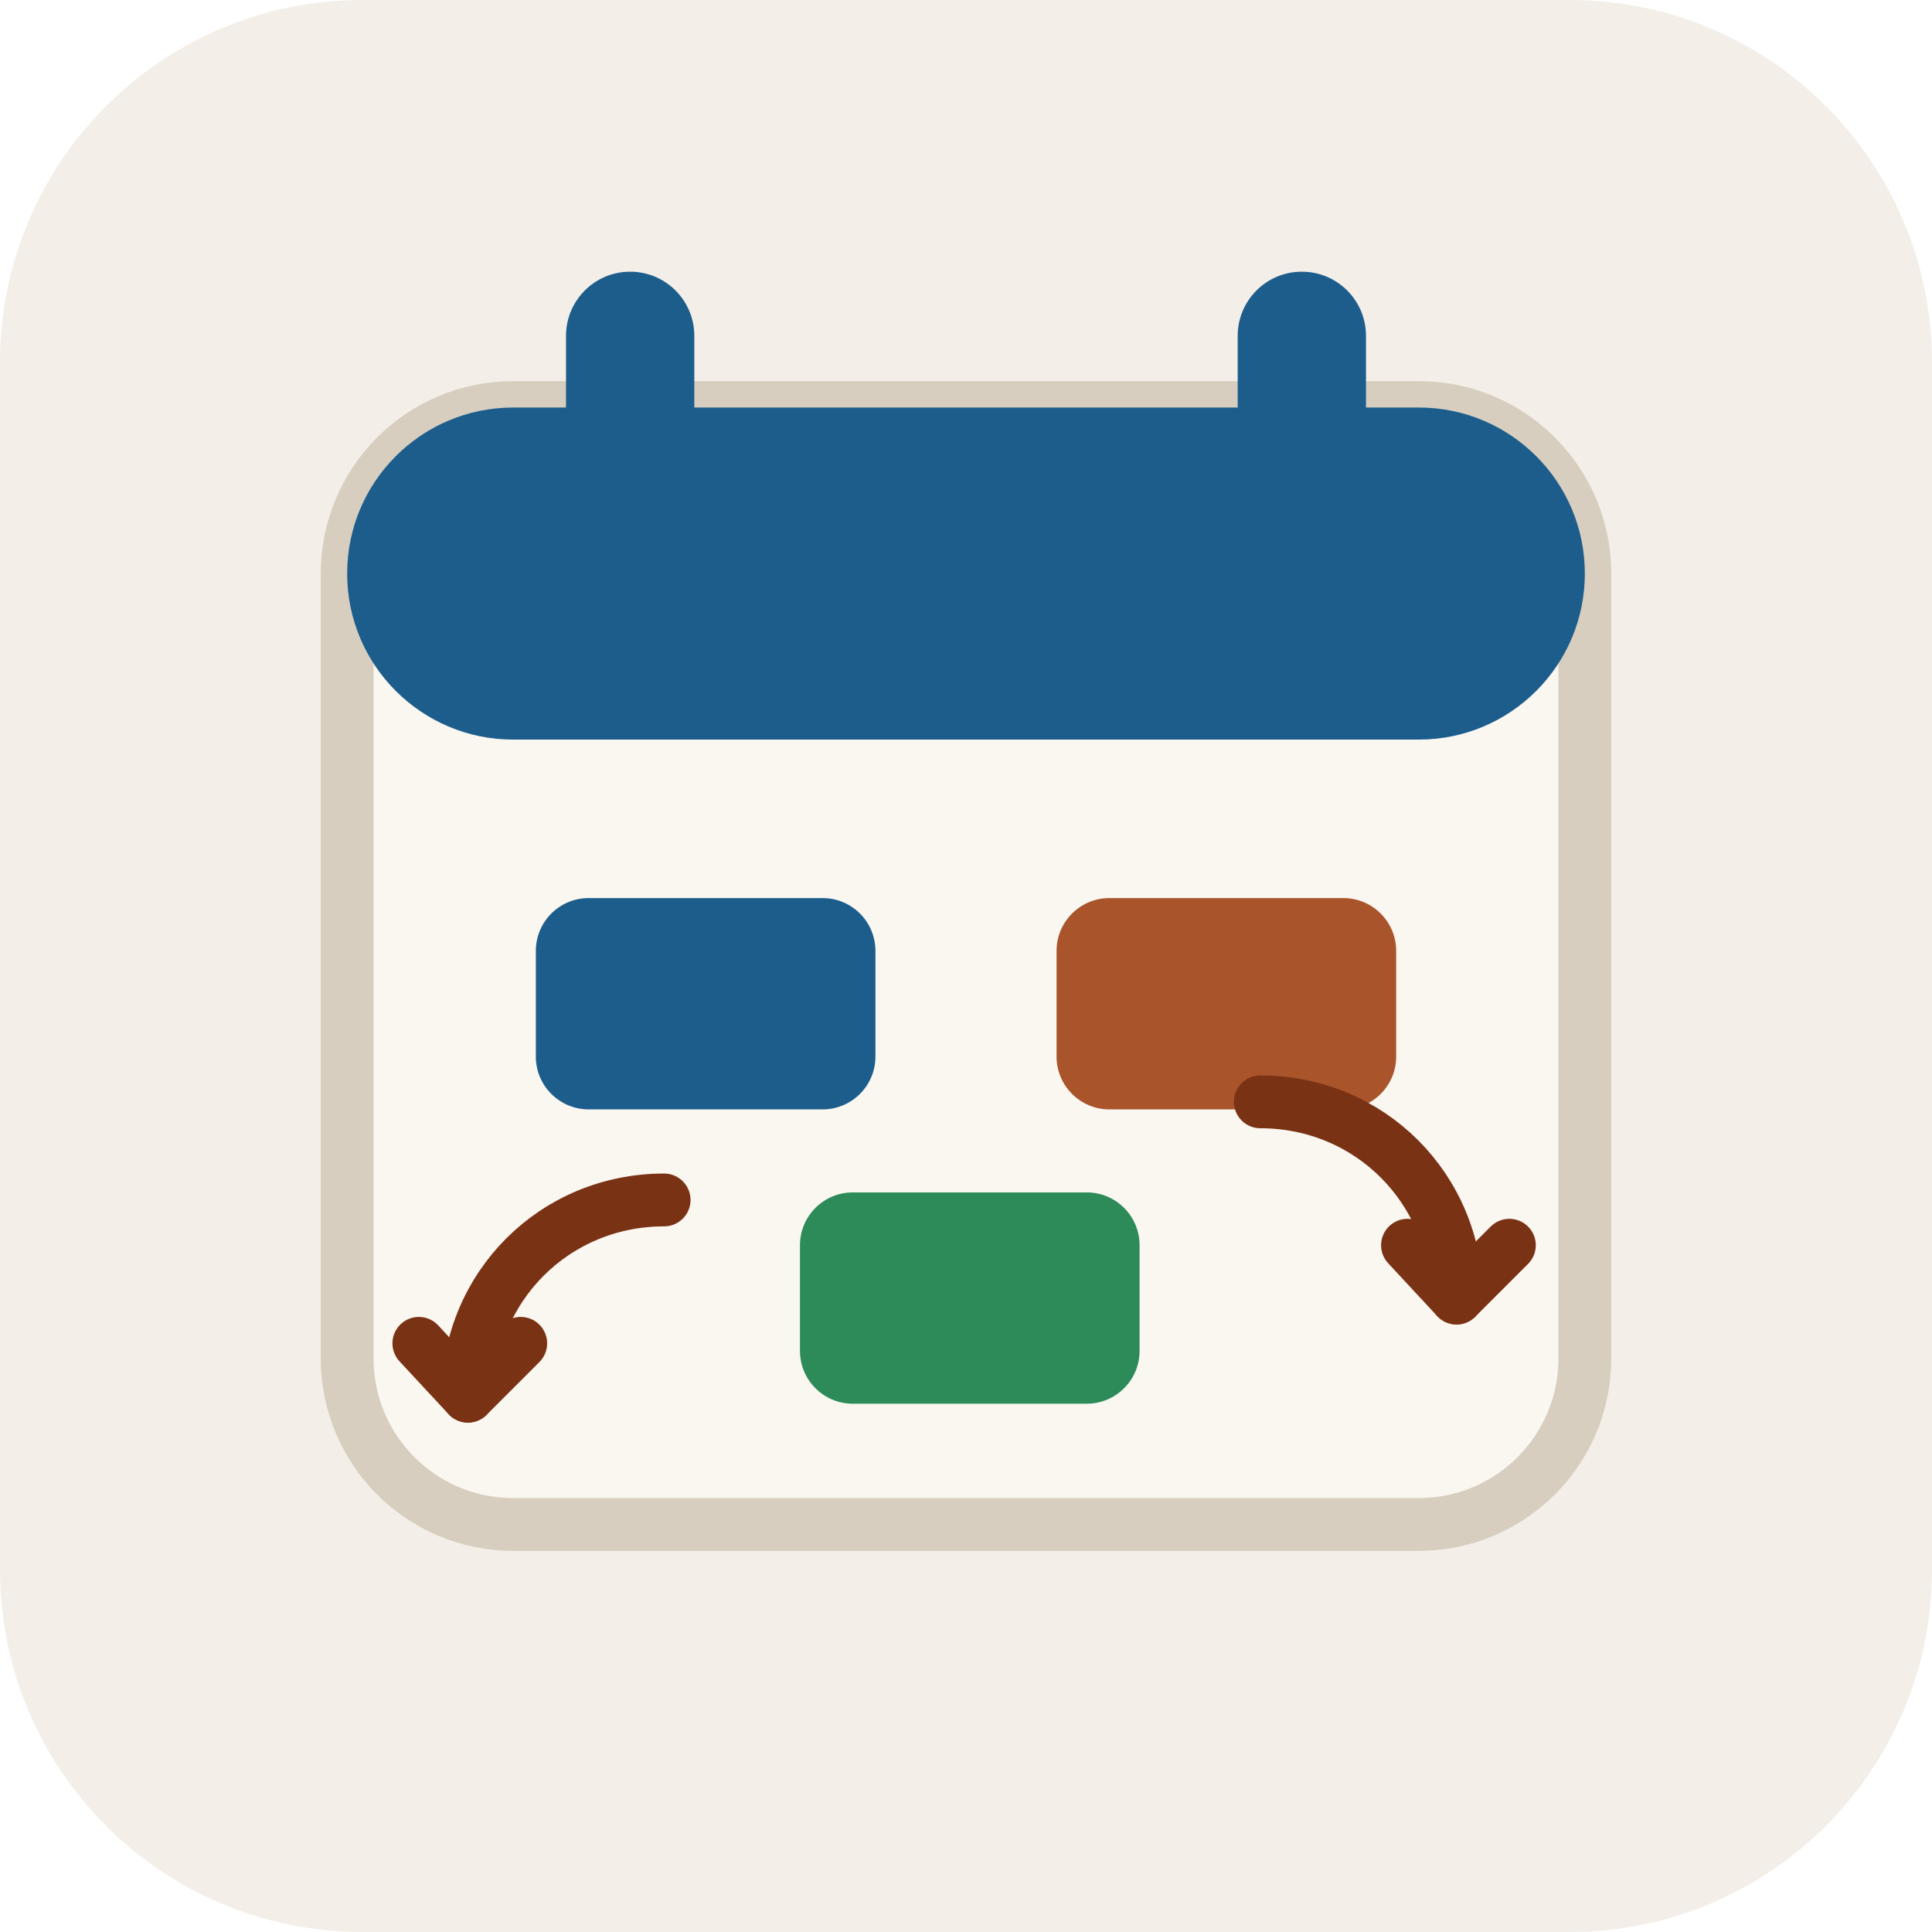
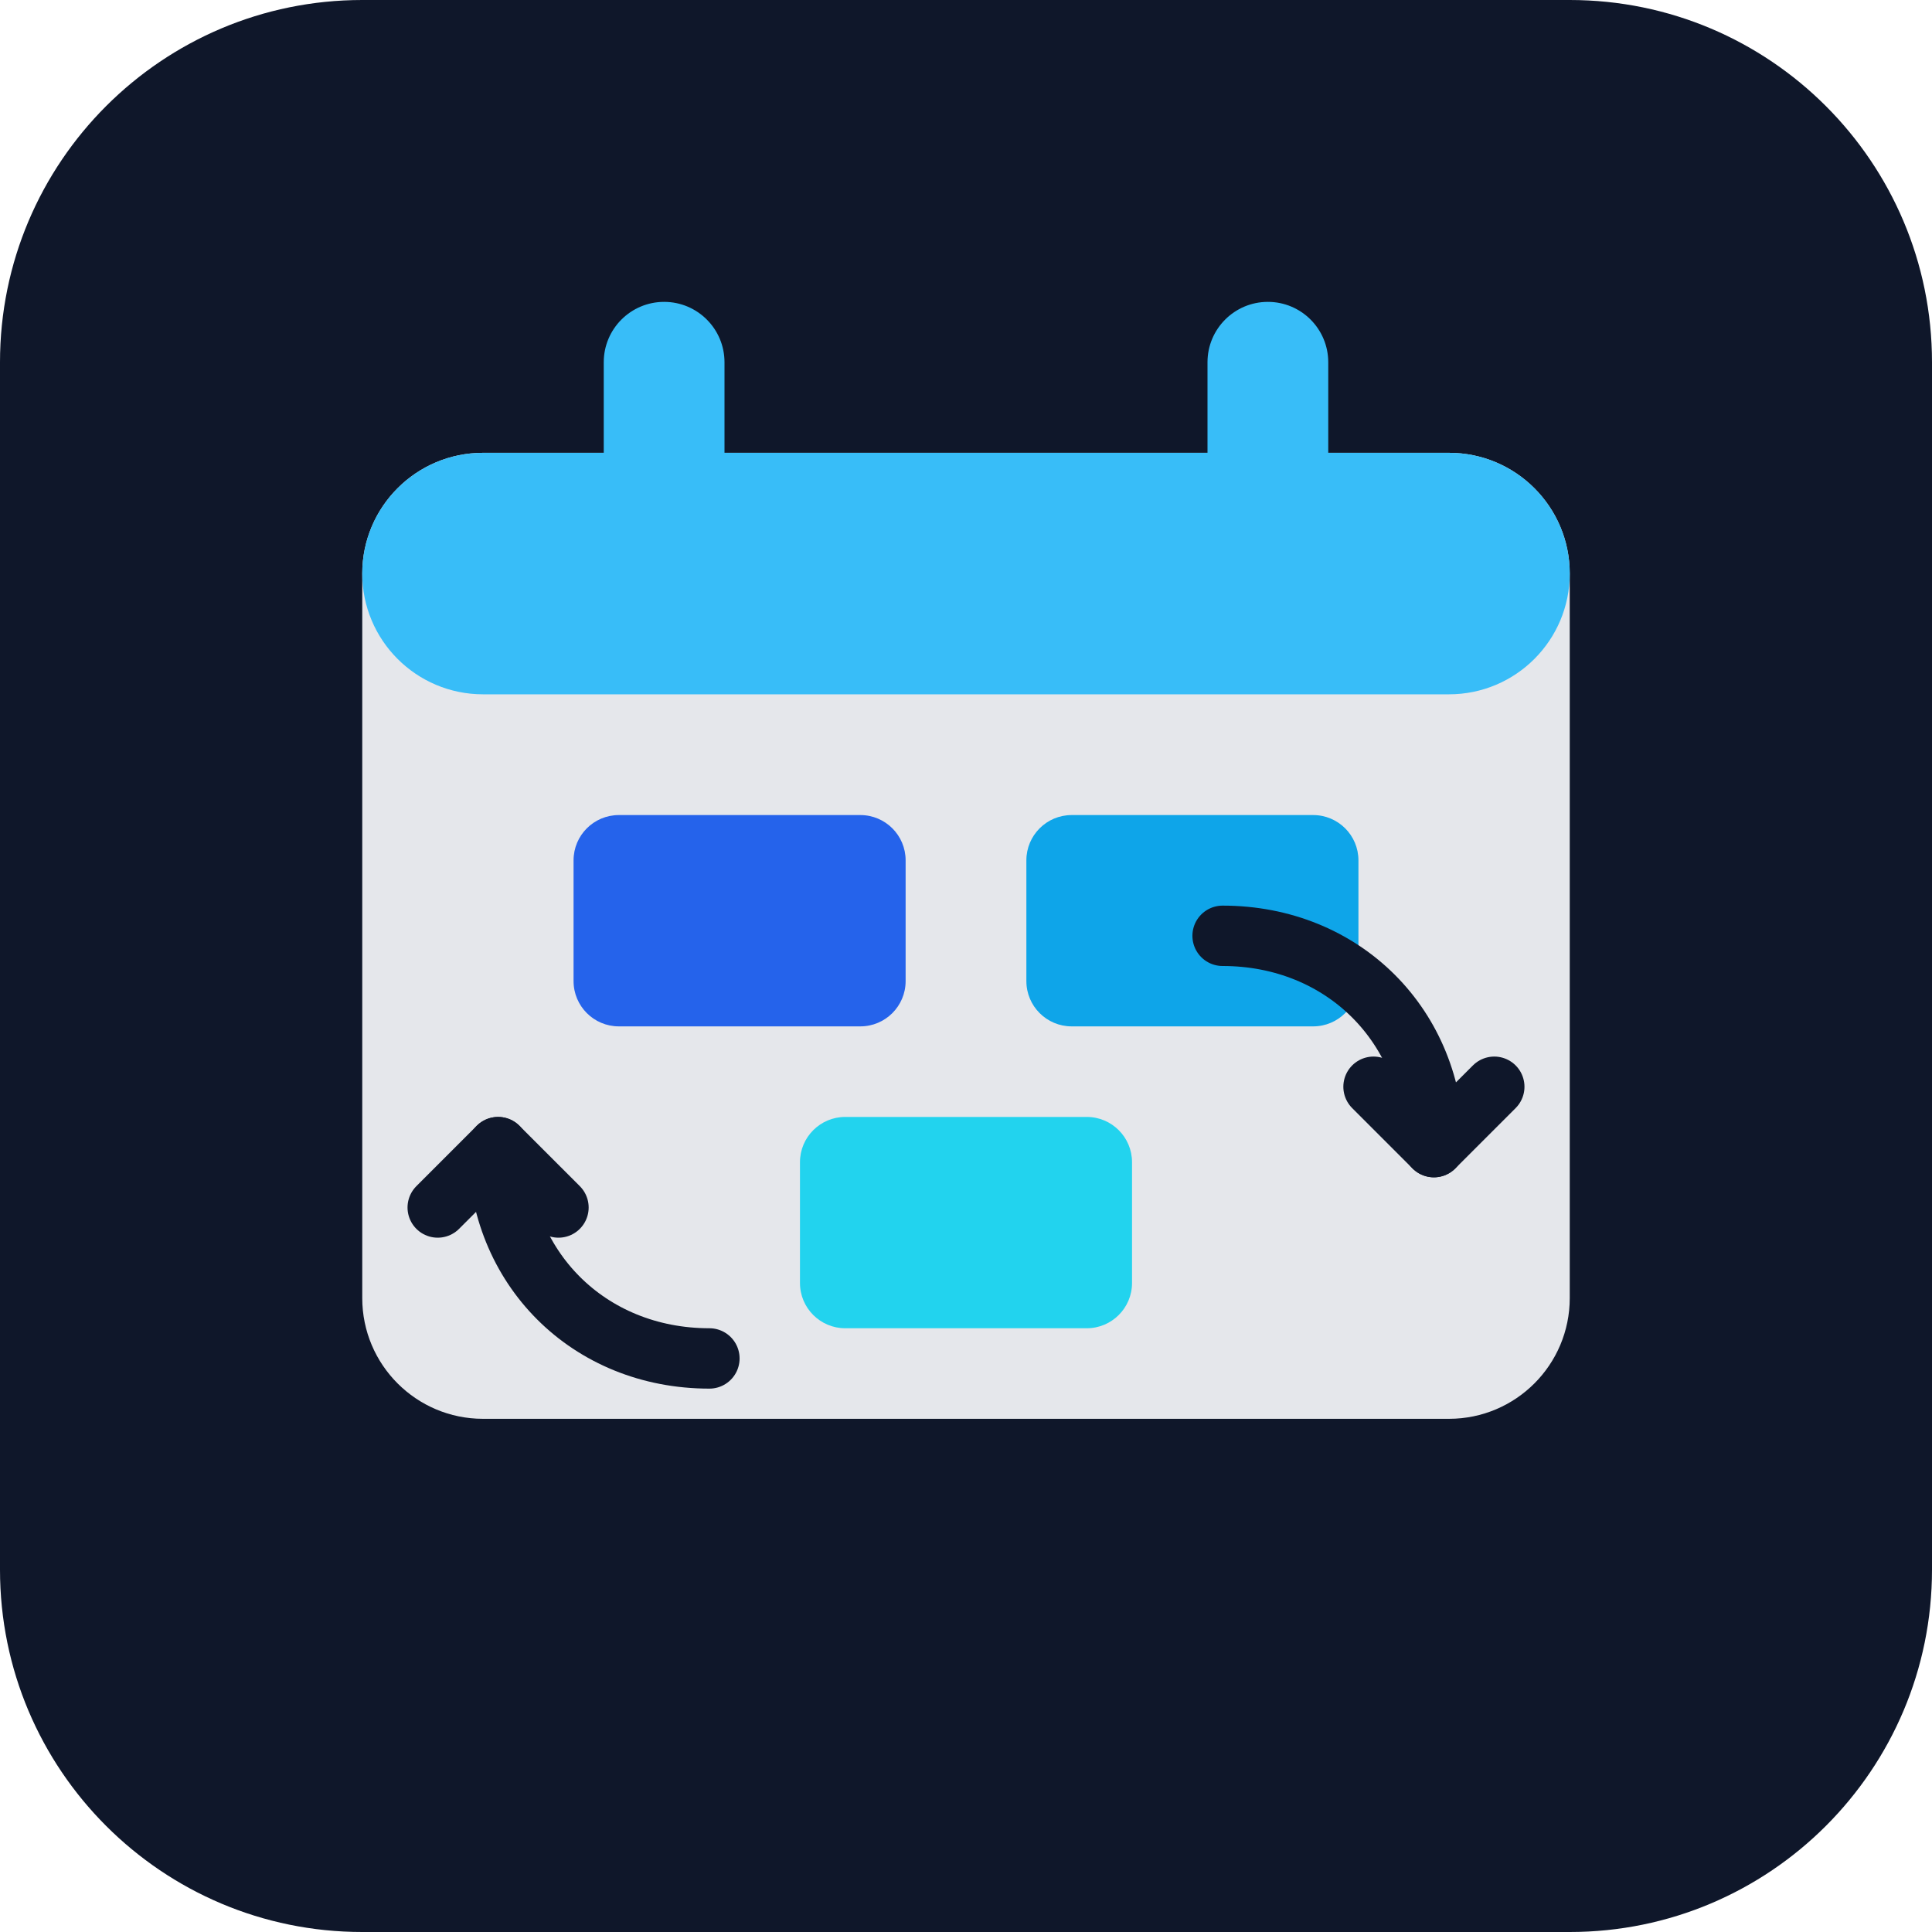
<svg xmlns="http://www.w3.org/2000/svg" width="512" height="512" viewBox="0 0 512 512" fill="none">
-   <rect width="512" height="512" rx="96" fill="#F3EFE8" />
-   <rect x="92" y="108" width="328" height="296" rx="44" fill="#FAF7F1" stroke="#D7CEBF" stroke-width="14" />
-   <rect x="92" y="108" width="328" height="88" rx="44" fill="#1D5D8C" />
-   <rect x="150" y="72" width="34" height="84" rx="17" fill="#1D5D8C" />
-   <rect x="328" y="72" width="34" height="84" rx="17" fill="#1D5D8C" />
-   <rect x="142" y="238" width="90" height="56" rx="14" fill="#1D5D8C" />
-   <rect x="280" y="238" width="90" height="56" rx="14" fill="#A9542A" />
-   <rect x="212" y="316" width="90" height="56" rx="14" fill="#2D8B5A" />
-   <path d="M176 318C147 318 124 341 124 370" stroke="#7A3214" stroke-width="14" stroke-linecap="round" />
-   <path d="M124 370L111 356M124 370L138 356" stroke="#7A3214" stroke-width="14" stroke-linecap="round" />
-   <path d="M334 292C363 292 386 315 386 344" stroke="#7A3214" stroke-width="14" stroke-linecap="round" />
-   <path d="M386 344L373 330M386 344L400 330" stroke="#7A3214" stroke-width="14" stroke-linecap="round" />
+   <rect width="512" height="512" rx="96" fill="#0F172A" />
+   <rect x="96" y="120" width="320" height="256" rx="32" fill="#E5E7EB" />
+   <rect x="96" y="120" width="320" height="64" rx="32" fill="#38BDF8" />
+   <rect x="160" y="80" width="32" height="80" rx="16" fill="#38BDF8" />
+   <rect x="320" y="80" width="32" height="80" rx="16" fill="#38BDF8" />
+   <rect x="152" y="216" width="88" height="56" rx="12" fill="#2563EB" />
+   <rect x="272" y="216" width="88" height="56" rx="12" fill="#0EA5E9" />
+   <rect x="212" y="296" width="88" height="56" rx="12" fill="#22D3EE" />
+   <path d="M188 360C156 360 132 336 132 304" stroke="#0F172A" stroke-width="16" stroke-linecap="round" />
+   <path d="M132 304L116 320M132 304L148 320" stroke="#0F172A" stroke-width="16" stroke-linecap="round" />
+   <path d="M324 248C356 248 380 272 380 304" stroke="#0F172A" stroke-width="16" stroke-linecap="round" />
+   <path d="M380 304L364 288M380 304L396 288" stroke="#0F172A" stroke-width="16" stroke-linecap="round" />
</svg>
